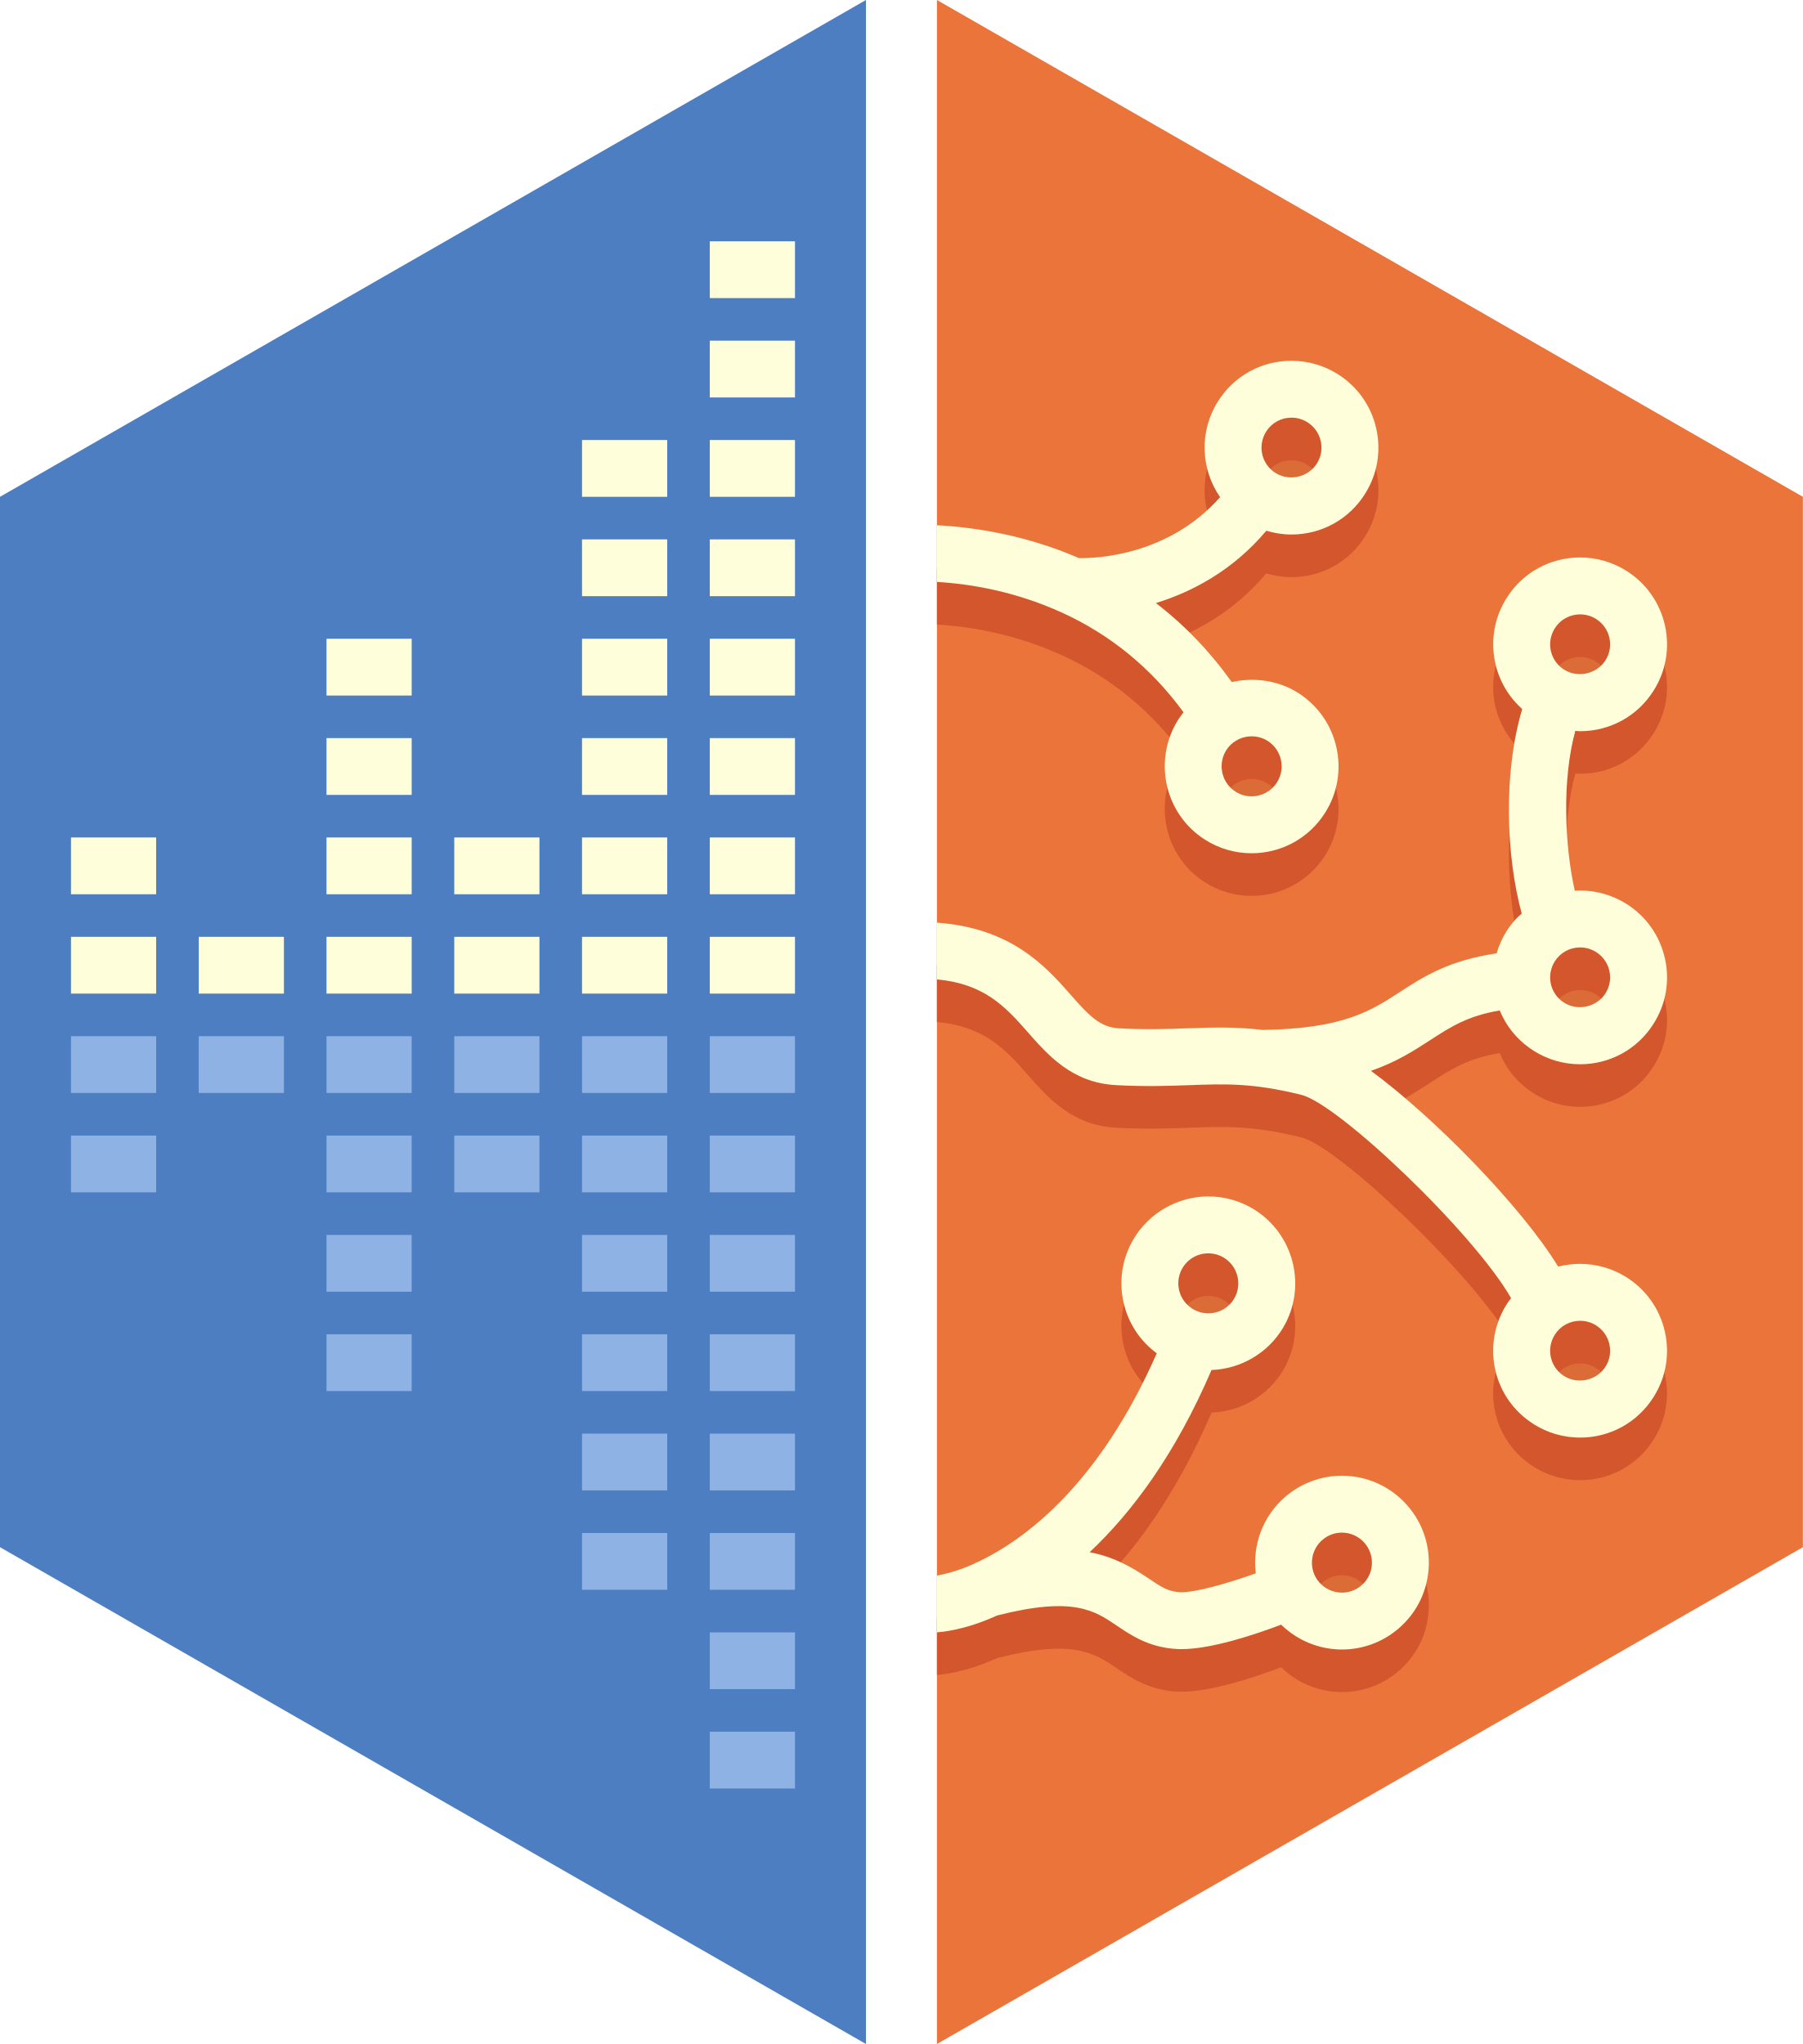
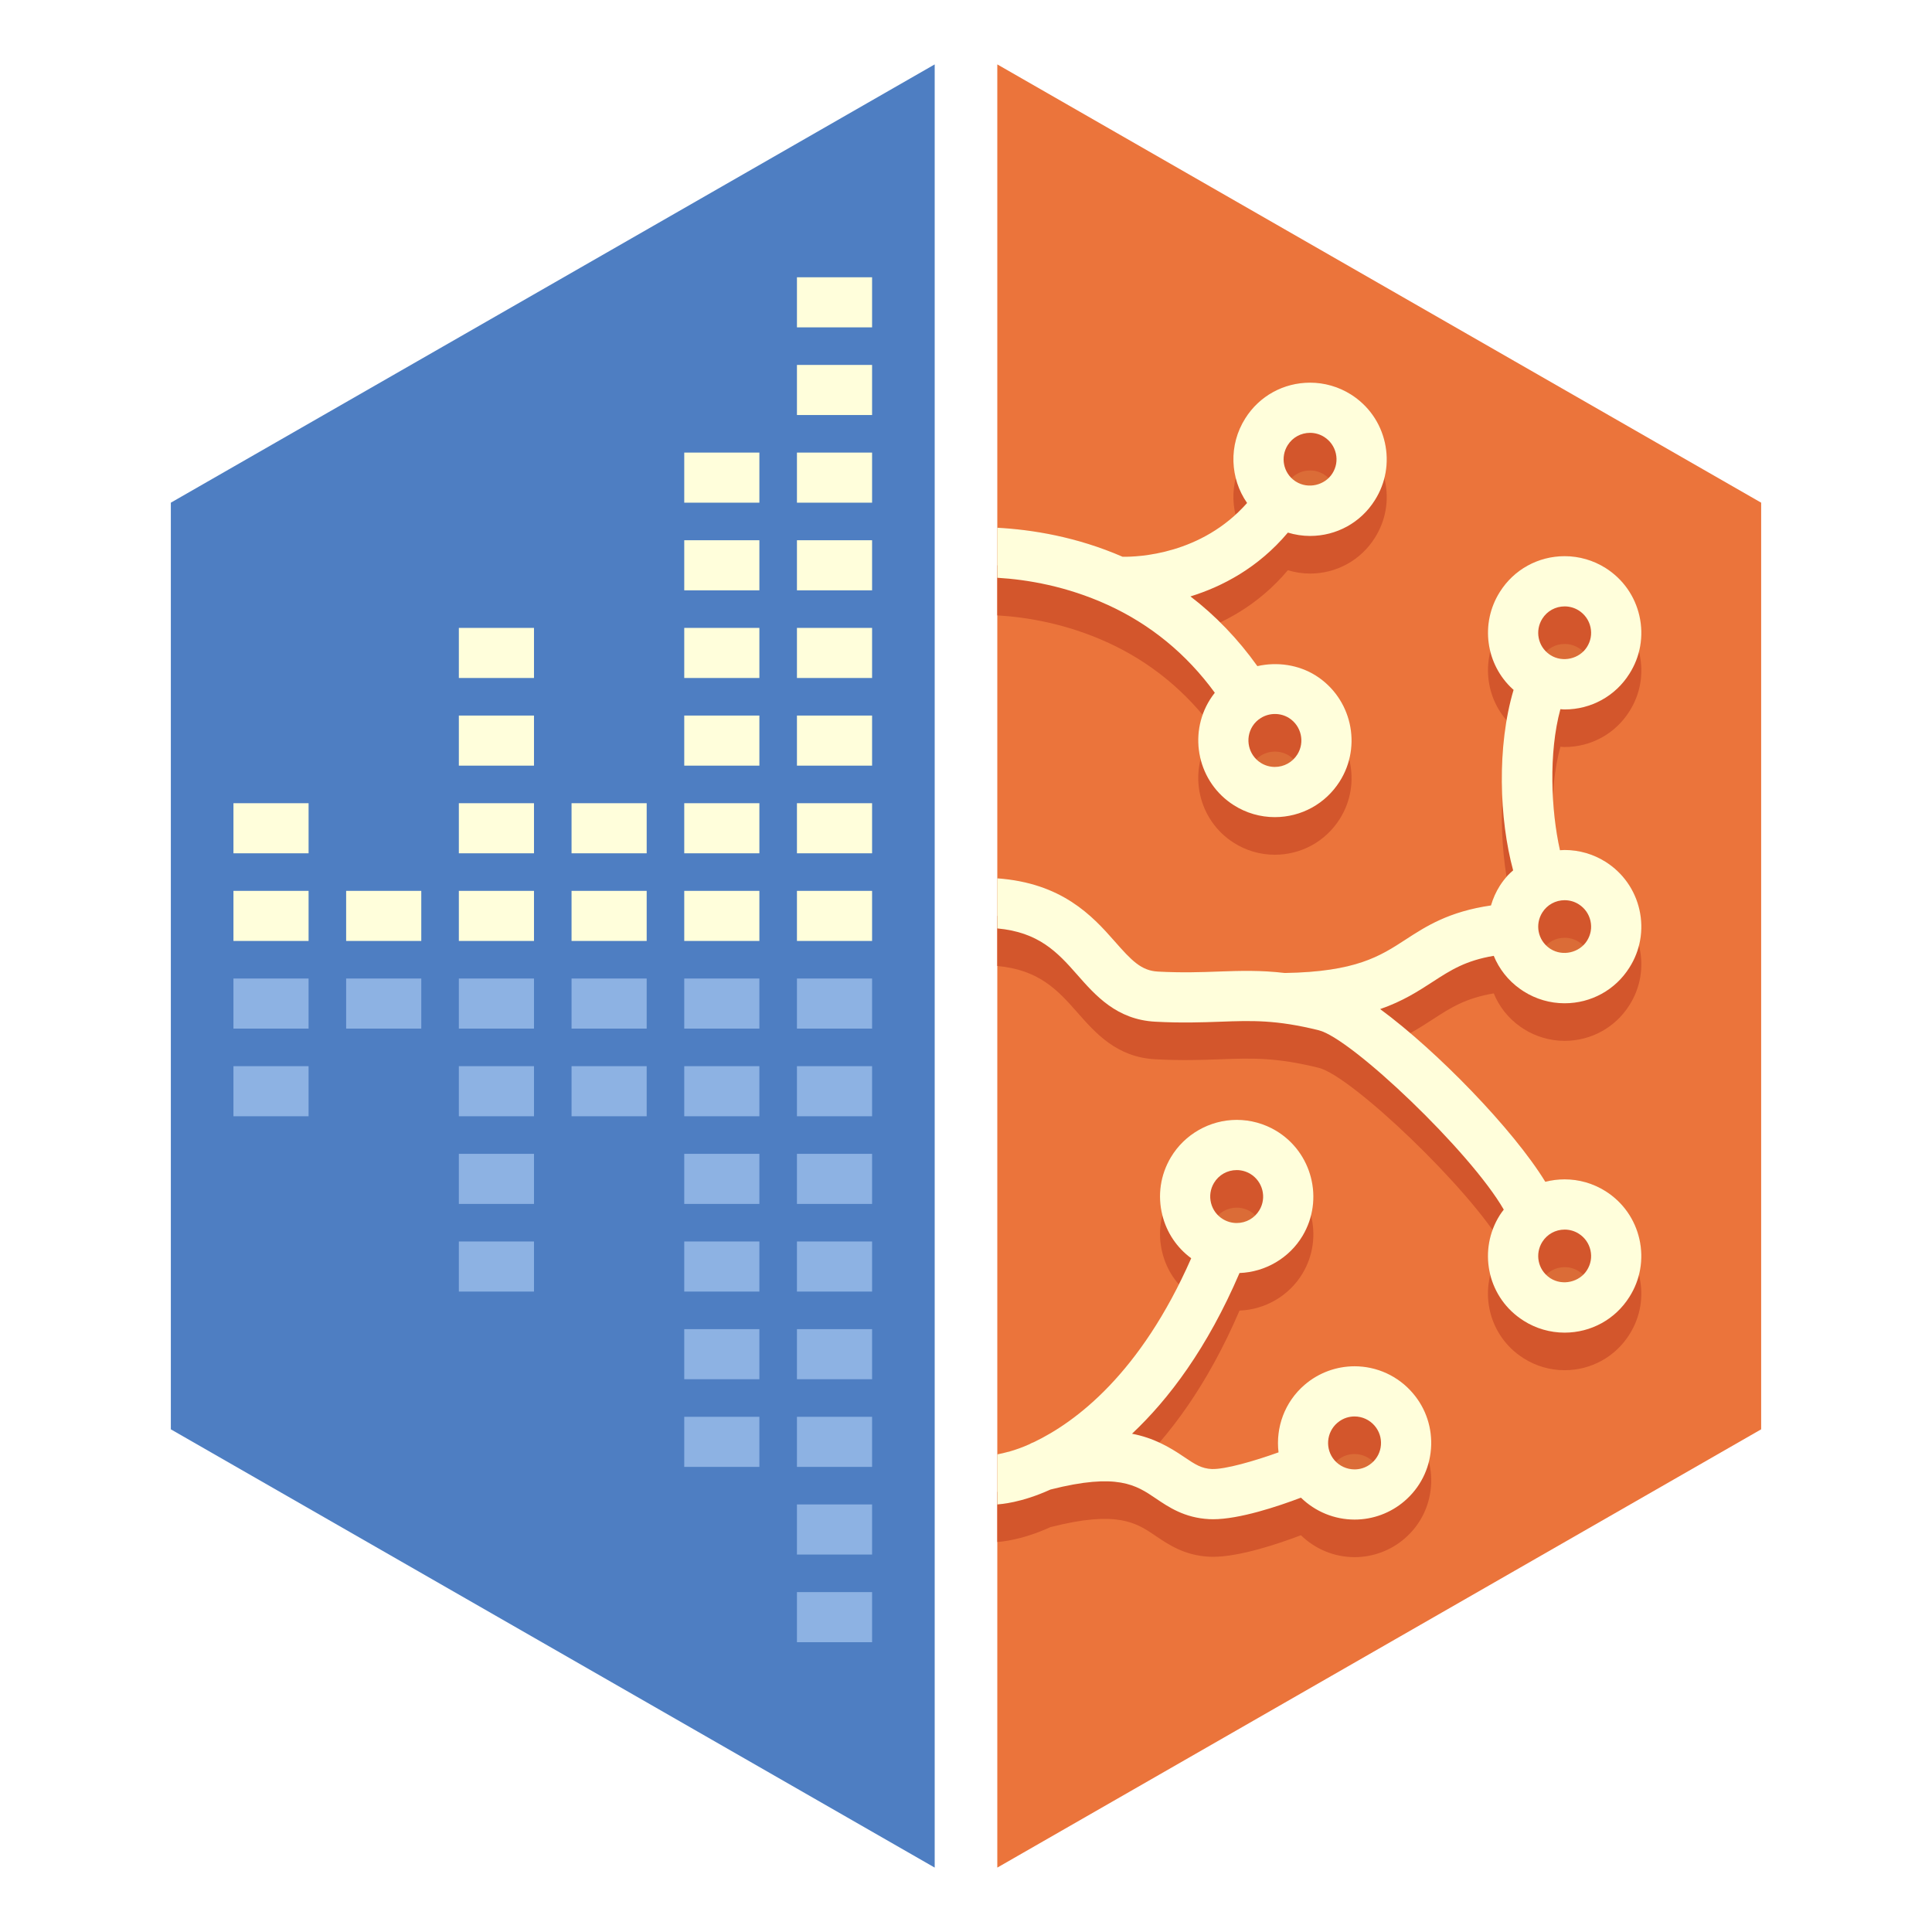
- <svg xmlns="http://www.w3.org/2000/svg" version="1.1" id="Layer_1" x="0px" y="0px" width="127" height="144" viewBox="0 0 127 144" enable-background="new 0 0 680 150" xml:space="preserve">
+ <svg xmlns="http://www.w3.org/2000/svg" version="1.1" id="Layer_1" x="0px" y="0px" width="154.286" height="154.286" viewBox="0 0 154.286 154.286" enable-background="new 0 0 680 150" xml:space="preserve">
  <defs id="defs4427" />
-   <g id="g4247" transform="translate(-2.678,-2.823)" />
-   <g id="g4249" transform="translate(-2.678,-2.823)">
-     <g id="g4251">
+   <g id="g4247" transform="translate(-2.678,7.462708)" />
+   <g id="g4249" transform="translate(-2.678,7.462708)">
+     <g id="g4251" transform="translate(13.64285,-5.142847)">
      <g id="g4253">
-         <polygon points="129.678,37.823 68.678,2.823 68.678,146.823 129.678,111.823 " id="polygon4255" style="fill:#eb743b" />
-         <polygon points="63.678,146.823 63.678,2.823 2.678,37.823 2.678,111.823 " id="polygon4257" style="fill:#4e7ec2" />
+         <polygon points="129.678,111.823 129.678,37.823 68.678,2.823 68.678,146.823 " id="polygon4255" style="fill:#eb743b" />
+         <polygon points="2.678,111.823 63.678,146.823 63.678,2.823 2.678,37.823 " id="polygon4257" style="fill:#4e7ec2" />
        <g id="g4259">
          <g id="g4261" style="opacity:0.07">
            <path d="m 85.979,94.557 c 0.386,-0.645 1.066,-1.03 1.819,-1.03 0.378,0 0.752,0.104 1.078,0.297 1,0.601 1.331,1.899 0.735,2.898 -0.385,0.646 -1.064,1.032 -1.817,1.032 -0.379,0 -0.755,-0.104 -1.084,-0.301 -0.483,-0.288 -0.826,-0.748 -0.964,-1.294 -0.138,-0.549 -0.055,-1.117 0.233,-1.602 z m 12.603,22.362 c -0.49,0.421 -1.018,0.509 -1.373,0.509 -0.621,0 -1.207,-0.269 -1.608,-0.734 -0.758,-0.885 -0.654,-2.222 0.231,-2.981 0.492,-0.423 1.018,-0.512 1.373,-0.512 0.617,0 1.201,0.269 1.605,0.74 0.368,0.43 0.547,0.976 0.504,1.538 -0.043,0.562 -0.301,1.072 -0.732,1.44 z" id="path4263" />
            <path d="m 77.679,48.434 c 0.07,0.019 0.142,0.034 0.212,0.046 -0.073,-0.012 -0.143,-0.028 -0.212,-0.046 z" id="path4265" />
            <path d="m 89.058,58.08 c 0.169,-0.267 0.395,-0.49 0.673,-0.661 0.335,-0.207 0.722,-0.316 1.121,-0.316 0.4,0 0.79,0.112 1.122,0.321 0.987,0.627 1.283,1.936 0.66,2.919 -0.392,0.618 -1.063,0.988 -1.795,0.988 -0.397,0 -0.785,-0.113 -1.124,-0.327 C 88.73,60.38 88.437,59.067 89.058,58.08 Z m 6.379,-20.187 c -0.6,0.951 -1.938,1.271 -2.912,0.653 l -0.096,-0.063 c -0.914,-0.647 -1.161,-1.897 -0.558,-2.851 0.386,-0.613 1.053,-0.98 1.784,-0.98 0.397,0 0.787,0.113 1.124,0.326 0.479,0.304 0.813,0.775 0.937,1.33 0.122,0.546 0.025,1.107 -0.279,1.585 z" id="path4267" />
            <path d="m 112.203,49.491 c 0.388,-0.614 1.054,-0.98 1.783,-0.98 0.399,0 0.79,0.113 1.125,0.325 0.48,0.304 0.813,0.775 0.937,1.33 0.122,0.546 0.024,1.106 -0.279,1.584 -0.598,0.951 -1.938,1.272 -2.912,0.653 l -0.094,-0.063 c -0.917,-0.646 -1.162,-1.896 -0.56,-2.849 z m 0,23.463 c 0.388,-0.614 1.054,-0.98 1.783,-0.98 0.399,0 0.79,0.112 1.125,0.326 0.48,0.304 0.813,0.774 0.937,1.329 0.122,0.546 0.024,1.107 -0.279,1.585 -0.598,0.95 -1.938,1.271 -2.912,0.652 l -0.094,-0.063 c -0.917,-0.646 -1.162,-1.896 -0.56,-2.849 z m 0,26.303 c 0.388,-0.613 1.054,-0.979 1.783,-0.979 0.399,0 0.79,0.112 1.125,0.325 0.48,0.304 0.813,0.775 0.937,1.33 0.122,0.547 0.024,1.106 -0.279,1.584 -0.598,0.951 -1.938,1.271 -2.912,0.653 l -0.094,-0.063 c -0.917,-0.647 -1.162,-1.896 -0.56,-2.85 z" id="path4269" />
            <path d="m 101.854,108.927 c -1.165,-1.36 -2.858,-2.139 -4.648,-2.139 -1.459,0 -2.875,0.525 -3.983,1.477 -1.612,1.383 -2.326,3.429 -2.087,5.397 -1.948,0.7 -4.258,1.365 -5.328,1.332 -0.821,-0.044 -1.302,-0.346 -2.224,-0.972 -1.172,-0.795 -2.418,-1.512 -4.148,-1.847 2.936,-2.761 6.009,-6.83 8.584,-12.834 2.061,-0.076 3.976,-1.193 5.038,-2.972 1.725,-2.896 0.773,-6.659 -2.124,-8.394 -0.949,-0.565 -2.032,-0.864 -3.134,-0.864 -2.146,0 -4.161,1.144 -5.261,2.986 -0.838,1.405 -1.079,3.05 -0.678,4.636 0.351,1.393 1.16,2.59 2.302,3.429 -4.053,9.218 -9.219,13.081 -12.565,14.685 -0.128,0.045 -0.248,0.101 -0.36,0.168 -1.187,0.531 -2.05,0.704 -2.559,0.808 l 0,4 c 0.275,-0.03 1.885,-0.118 4.247,-1.192 5.348,-1.357 6.839,-0.354 8.407,0.709 1.021,0.692 2.291,1.554 4.263,1.656 0.1,0.005 0.204,0.008 0.309,0.008 2.109,0 5.172,-1.022 7.021,-1.723 1.144,1.116 2.676,1.75 4.285,1.75 l 0,0 c 1.461,0 2.876,-0.524 3.983,-1.476 1.24,-1.062 1.993,-2.546 2.118,-4.176 0.124,-1.631 -0.394,-3.214 -1.458,-4.452 z M 85.979,92.151 c 0.386,-0.645 1.066,-1.03 1.819,-1.03 0.378,0 0.752,0.104 1.078,0.297 1,0.601 1.331,1.899 0.735,2.898 -0.385,0.646 -1.064,1.032 -1.817,1.032 -0.379,0 -0.755,-0.104 -1.084,-0.301 -0.483,-0.288 -0.826,-0.748 -0.964,-1.294 -0.138,-0.548 -0.055,-1.116 0.233,-1.602 z m 12.603,22.363 c -0.49,0.421 -1.018,0.509 -1.373,0.509 -0.621,0 -1.207,-0.269 -1.608,-0.734 -0.758,-0.885 -0.654,-2.222 0.231,-2.981 0.492,-0.423 1.018,-0.512 1.373,-0.512 0.617,0 1.201,0.269 1.605,0.74 0.368,0.43 0.547,0.976 0.504,1.538 -0.043,0.562 -0.301,1.072 -0.732,1.44 z" id="path4271" />
            <path d="m 77.679,46.028 c 0.07,0.019 0.142,0.034 0.212,0.046 -0.073,-0.011 -0.143,-0.027 -0.212,-0.046 z" id="path4273" />
            <path d="m 99.628,33.027 c -0.357,-1.599 -1.317,-2.964 -2.708,-3.844 -0.98,-0.617 -2.109,-0.944 -3.265,-0.944 -2.117,0 -4.053,1.066 -5.174,2.85 -1.354,2.138 -1.218,4.799 0.144,6.759 -3.646,4.124 -8.706,4.313 -9.942,4.293 -3.692,-1.604 -7.234,-2.164 -10.005,-2.317 l 0,3.996 c 2.441,0.144 5.553,0.686 8.748,2.136 0.005,0.002 0.01,0.002 0.015,0.005 3.445,1.563 6.334,3.928 8.607,7.041 -0.136,0.173 -0.265,0.352 -0.382,0.538 -1.796,2.854 -0.942,6.644 1.903,8.444 0.98,0.622 2.111,0.951 3.27,0.951 2.113,0 4.051,-1.065 5.183,-2.852 1.806,-2.851 0.951,-6.642 -1.908,-8.453 -1.384,-0.871 -3.092,-1.113 -4.667,-0.755 -1.538,-2.154 -3.323,-4.017 -5.345,-5.566 2.517,-0.778 5.401,-2.269 7.78,-5.096 0.572,0.172 1.166,0.267 1.77,0.267 2.116,0 4.051,-1.068 5.172,-2.849 0.874,-1.375 1.16,-3.009 0.804,-4.604 z m -10.57,22.648 c 0.169,-0.267 0.395,-0.49 0.673,-0.661 0.335,-0.207 0.722,-0.316 1.121,-0.316 0.4,0 0.79,0.112 1.122,0.321 0.987,0.627 1.283,1.936 0.66,2.919 -0.392,0.618 -1.063,0.988 -1.795,0.988 -0.397,0 -0.785,-0.113 -1.124,-0.327 -0.985,-0.624 -1.278,-1.937 -0.657,-2.924 z m 6.379,-20.188 c -0.6,0.951 -1.938,1.271 -2.912,0.653 l -0.096,-0.063 c -0.914,-0.647 -1.161,-1.897 -0.558,-2.851 0.386,-0.613 1.053,-0.98 1.784,-0.98 0.397,0 0.787,0.113 1.124,0.326 0.479,0.304 0.813,0.775 0.937,1.33 0.122,0.547 0.025,1.108 -0.279,1.585 z" id="path4275" />
            <path d="m 108.323,74.011 c 0.425,1.035 1.136,1.962 2.109,2.649 0.072,0.052 0.151,0.105 0.283,0.191 0.981,0.621 2.11,0.949 3.268,0.949 2.116,0 4.052,-1.068 5.173,-2.849 0.875,-1.375 1.16,-3.01 0.805,-4.604 -0.358,-1.598 -1.318,-2.964 -2.709,-3.844 -0.98,-0.617 -2.109,-0.944 -3.266,-0.944 -0.125,0 -0.25,0.008 -0.375,0.018 -0.71,-3.157 -0.919,-7.769 0.035,-11.265 0.112,0.011 0.225,0.024 0.337,0.024 2.116,0 4.052,-1.067 5.173,-2.849 0.875,-1.375 1.16,-3.009 0.805,-4.604 -0.358,-1.599 -1.318,-2.964 -2.709,-3.844 -0.98,-0.617 -2.109,-0.944 -3.266,-0.944 -2.114,0 -4.051,1.066 -5.173,2.85 -1.604,2.532 -1.12,5.804 1.024,7.765 0.021,0.02 0.048,0.037 0.071,0.059 -1.349,4.518 -1.146,10.324 -0.036,14.417 -0.144,0.132 -0.294,0.254 -0.426,0.399 -0.229,0.255 -0.445,0.526 -0.634,0.824 -0.318,0.502 -0.551,1.033 -0.71,1.578 -3.371,0.488 -5.198,1.671 -6.824,2.729 -2.035,1.324 -3.961,2.572 -9.636,2.665 -1.964,-0.23 -3.553,-0.177 -5.29,-0.116 -1.431,0.052 -2.91,0.106 -4.849,0.003 -1.335,-0.071 -2.104,-0.882 -3.458,-2.424 -1.803,-2.055 -4.219,-4.648 -9.369,-5.022 l 0,4 c 3.295,0.3 4.796,1.888 6.356,3.667 1.487,1.694 3.175,3.615 6.256,3.782 2.118,0.114 3.76,0.052 5.208,0.001 2.491,-0.092 4.453,-0.161 7.855,0.684 2.607,0.643 12.099,9.673 14.773,14.322 -0.108,0.142 -0.219,0.282 -0.313,0.434 -1.743,2.755 -1.026,6.385 1.619,8.251 0.072,0.052 0.151,0.104 0.283,0.191 0.981,0.621 2.11,0.948 3.268,0.948 2.116,0 4.052,-1.068 5.173,-2.849 0.875,-1.374 1.16,-3.009 0.805,-4.603 -0.358,-1.6 -1.318,-2.965 -2.709,-3.845 -0.98,-0.617 -2.109,-0.944 -3.266,-0.944 -0.528,0 -1.047,0.067 -1.543,0.195 -2.561,-4.187 -8.652,-10.455 -13.189,-13.792 1.813,-0.628 3.05,-1.435 4.212,-2.188 1.43,-0.928 2.616,-1.688 4.859,-2.065 z m 3.88,-26.925 c 0.388,-0.614 1.054,-0.98 1.783,-0.98 0.399,0 0.79,0.113 1.125,0.325 0.48,0.304 0.813,0.775 0.937,1.33 0.122,0.546 0.024,1.106 -0.279,1.584 -0.598,0.951 -1.938,1.272 -2.912,0.653 l -0.094,-0.063 c -0.917,-0.646 -1.162,-1.896 -0.56,-2.849 z m 0,23.463 c 0.388,-0.614 1.054,-0.98 1.783,-0.98 0.399,0 0.79,0.112 1.125,0.326 0.48,0.304 0.813,0.774 0.937,1.329 0.122,0.546 0.024,1.107 -0.279,1.585 -0.598,0.95 -1.938,1.271 -2.912,0.652 l -0.094,-0.063 c -0.917,-0.646 -1.162,-1.896 -0.56,-2.849 z m 0,26.303 c 0.388,-0.613 1.054,-0.979 1.783,-0.979 0.399,0 0.79,0.112 1.125,0.325 0.48,0.304 0.813,0.775 0.937,1.33 0.122,0.547 0.024,1.106 -0.279,1.584 -0.598,0.951 -1.938,1.271 -2.912,0.653 l -0.094,-0.063 c -0.917,-0.647 -1.162,-1.896 -0.56,-2.85 z" id="path4277" />
          </g>
          <g id="g4279">
            <g id="g4281">
              <path d="m 101.854,111.927 c -1.165,-1.36 -2.858,-2.139 -4.648,-2.139 -1.459,0 -2.875,0.525 -3.983,1.477 -1.612,1.383 -2.326,3.429 -2.087,5.397 -1.948,0.7 -4.258,1.365 -5.328,1.332 -0.821,-0.044 -1.302,-0.346 -2.224,-0.972 -1.172,-0.795 -2.418,-1.512 -4.148,-1.847 2.936,-2.761 6.009,-6.83 8.584,-12.834 2.061,-0.076 3.976,-1.193 5.038,-2.972 1.725,-2.896 0.773,-6.659 -2.124,-8.394 -0.949,-0.565 -2.032,-0.864 -3.134,-0.864 -2.146,0 -4.161,1.144 -5.261,2.986 -0.838,1.405 -1.079,3.05 -0.678,4.636 0.351,1.393 1.16,2.59 2.302,3.429 -4.053,9.218 -9.219,13.081 -12.565,14.685 -0.128,0.045 -0.248,0.101 -0.36,0.168 -1.187,0.531 -2.05,0.704 -2.559,0.808 l 0,4 c 0.275,-0.03 1.885,-0.118 4.247,-1.192 5.348,-1.357 6.839,-0.354 8.407,0.709 1.021,0.692 2.291,1.554 4.263,1.656 0.1,0.005 0.204,0.008 0.309,0.008 2.109,0 5.172,-1.022 7.021,-1.723 1.144,1.116 2.676,1.75 4.285,1.75 l 0,0 c 1.461,0 2.876,-0.524 3.983,-1.476 1.24,-1.062 1.993,-2.546 2.118,-4.176 0.124,-1.631 -0.394,-3.214 -1.458,-4.452 z M 85.979,95.151 c 0.386,-0.645 1.066,-1.03 1.819,-1.03 0.378,0 0.752,0.104 1.078,0.297 1,0.601 1.331,1.899 0.735,2.898 -0.385,0.646 -1.064,1.032 -1.817,1.032 -0.379,0 -0.755,-0.104 -1.084,-0.301 -0.483,-0.288 -0.826,-0.748 -0.964,-1.294 -0.138,-0.548 -0.055,-1.116 0.233,-1.602 z m 12.603,22.363 c -0.49,0.421 -1.018,0.509 -1.373,0.509 -0.621,0 -1.207,-0.269 -1.608,-0.734 -0.758,-0.885 -0.654,-2.222 0.231,-2.981 0.492,-0.423 1.018,-0.512 1.373,-0.512 0.617,0 1.201,0.269 1.605,0.74 0.368,0.43 0.547,0.976 0.504,1.538 -0.043,0.562 -0.301,1.072 -0.732,1.44 z" id="path4283" style="fill:#d3562c" />
              <path d="m 77.679,48.434 c 0.07,0.019 0.142,0.034 0.212,0.046 -0.073,-0.012 -0.143,-0.028 -0.212,-0.046 z" id="path4285" />
              <path d="m 99.628,36.031 c -0.357,-1.599 -1.317,-2.964 -2.708,-3.844 -0.98,-0.617 -2.109,-0.944 -3.265,-0.944 -2.117,0 -4.053,1.066 -5.174,2.85 -1.354,2.138 -1.218,4.799 0.144,6.759 -3.646,4.124 -8.706,4.313 -9.942,4.293 -3.692,-1.604 -7.234,-2.164 -10.005,-2.317 l 0,3.996 c 2.441,0.144 5.553,0.686 8.748,2.136 0.005,0.002 0.01,0.002 0.015,0.005 3.445,1.563 6.334,3.928 8.607,7.041 -0.136,0.173 -0.265,0.352 -0.382,0.538 -1.796,2.854 -0.942,6.644 1.903,8.444 0.98,0.622 2.111,0.951 3.27,0.951 2.113,0 4.051,-1.065 5.183,-2.852 1.806,-2.851 0.951,-6.642 -1.908,-8.453 -1.384,-0.871 -3.092,-1.113 -4.667,-0.755 -1.538,-2.154 -3.323,-4.017 -5.345,-5.566 2.517,-0.778 5.401,-2.269 7.78,-5.096 0.572,0.172 1.166,0.267 1.77,0.267 2.116,0 4.051,-1.068 5.172,-2.849 0.874,-1.375 1.16,-3.009 0.804,-4.604 z m -10.57,22.648 c 0.169,-0.267 0.395,-0.49 0.673,-0.661 0.335,-0.207 0.722,-0.316 1.121,-0.316 0.4,0 0.79,0.112 1.122,0.321 0.987,0.627 1.283,1.936 0.66,2.919 -0.392,0.618 -1.063,0.988 -1.795,0.988 -0.397,0 -0.785,-0.113 -1.124,-0.327 -0.985,-0.624 -1.278,-1.937 -0.657,-2.924 z m 6.379,-20.188 c -0.6,0.951 -1.938,1.271 -2.912,0.653 l -0.096,-0.063 c -0.914,-0.647 -1.161,-1.897 -0.558,-2.851 0.386,-0.613 1.053,-0.98 1.784,-0.98 0.397,0 0.787,0.113 1.124,0.326 0.479,0.304 0.813,0.775 0.937,1.33 0.122,0.547 0.025,1.108 -0.279,1.585 z" id="path4287" style="fill:#d3562c" />
              <path d="m 108.323,77.011 c 0.425,1.035 1.136,1.962 2.109,2.649 0.072,0.052 0.151,0.105 0.283,0.191 0.981,0.621 2.11,0.949 3.268,0.949 2.116,0 4.052,-1.068 5.173,-2.849 0.875,-1.375 1.16,-3.01 0.805,-4.604 -0.358,-1.598 -1.318,-2.964 -2.709,-3.844 -0.98,-0.617 -2.109,-0.944 -3.266,-0.944 -0.125,0 -0.25,0.008 -0.375,0.018 -0.71,-3.157 -0.919,-7.769 0.035,-11.265 0.112,0.011 0.225,0.024 0.337,0.024 2.116,0 4.052,-1.067 5.173,-2.849 0.875,-1.375 1.16,-3.009 0.805,-4.604 -0.358,-1.599 -1.318,-2.964 -2.709,-3.844 -0.98,-0.617 -2.109,-0.944 -3.266,-0.944 -2.114,0 -4.051,1.066 -5.173,2.85 -1.604,2.532 -1.12,5.804 1.024,7.765 0.021,0.02 0.048,0.037 0.071,0.059 -1.349,4.518 -1.146,10.324 -0.036,14.417 -0.144,0.132 -0.294,0.254 -0.426,0.399 -0.229,0.255 -0.445,0.526 -0.634,0.824 -0.318,0.502 -0.551,1.033 -0.71,1.578 -3.371,0.488 -5.198,1.671 -6.824,2.729 -2.035,1.324 -3.961,2.572 -9.636,2.665 -1.964,-0.23 -3.553,-0.177 -5.29,-0.116 -1.431,0.052 -2.91,0.106 -4.849,0.003 -1.335,-0.071 -2.104,-0.882 -3.458,-2.424 -1.803,-2.055 -4.219,-4.648 -9.369,-5.022 l 0,4 c 3.295,0.3 4.796,1.888 6.356,3.667 1.487,1.694 3.175,3.615 6.256,3.782 2.118,0.114 3.76,0.052 5.208,0.001 2.491,-0.092 4.453,-0.161 7.855,0.684 2.607,0.643 12.099,9.673 14.773,14.322 -0.108,0.142 -0.219,0.282 -0.313,0.434 -1.743,2.755 -1.026,6.385 1.619,8.251 0.072,0.052 0.151,0.104 0.283,0.191 0.981,0.621 2.11,0.948 3.268,0.948 2.116,0 4.052,-1.068 5.173,-2.849 0.875,-1.374 1.16,-3.009 0.805,-4.603 -0.358,-1.6 -1.318,-2.965 -2.709,-3.845 -0.98,-0.617 -2.109,-0.944 -3.266,-0.944 -0.528,0 -1.047,0.067 -1.543,0.195 -2.561,-4.187 -8.652,-10.455 -13.189,-13.792 1.813,-0.628 3.05,-1.435 4.212,-2.188 1.43,-0.928 2.616,-1.688 4.859,-2.065 z m 3.88,-26.925 c 0.388,-0.614 1.054,-0.98 1.783,-0.98 0.399,0 0.79,0.113 1.125,0.325 0.48,0.304 0.813,0.775 0.937,1.33 0.122,0.546 0.024,1.106 -0.279,1.584 -0.598,0.951 -1.938,1.272 -2.912,0.653 l -0.094,-0.063 c -0.917,-0.646 -1.162,-1.896 -0.56,-2.849 z m 0,23.463 c 0.388,-0.614 1.054,-0.98 1.783,-0.98 0.399,0 0.79,0.112 1.125,0.326 0.48,0.304 0.813,0.774 0.937,1.329 0.122,0.546 0.024,1.107 -0.279,1.585 -0.598,0.95 -1.938,1.271 -2.912,0.652 l -0.094,-0.063 c -0.917,-0.646 -1.162,-1.896 -0.56,-2.849 z m 0,26.303 c 0.388,-0.613 1.054,-0.979 1.783,-0.979 0.399,0 0.79,0.112 1.125,0.325 0.48,0.304 0.813,0.775 0.937,1.33 0.122,0.547 0.024,1.106 -0.279,1.584 -0.598,0.951 -1.938,1.271 -2.912,0.653 l -0.094,-0.063 c -0.917,-0.647 -1.162,-1.896 -0.56,-2.85 z" id="path4289" style="fill:#d3562c" />
            </g>
            <g id="g4291">
              <path d="m 101.854,108.927 c -1.165,-1.36 -2.858,-2.139 -4.648,-2.139 -1.459,0 -2.875,0.525 -3.983,1.477 -1.612,1.383 -2.326,3.429 -2.087,5.397 -1.948,0.7 -4.258,1.365 -5.328,1.332 -0.821,-0.044 -1.302,-0.346 -2.224,-0.972 -1.172,-0.795 -2.418,-1.512 -4.148,-1.847 2.936,-2.761 6.009,-6.83 8.584,-12.834 2.061,-0.076 3.976,-1.193 5.038,-2.972 1.725,-2.896 0.773,-6.659 -2.124,-8.394 -0.949,-0.565 -2.032,-0.864 -3.134,-0.864 -2.146,0 -4.161,1.144 -5.261,2.986 -0.838,1.405 -1.079,3.05 -0.678,4.636 0.351,1.393 1.16,2.59 2.302,3.429 -4.053,9.218 -9.219,13.081 -12.565,14.685 -0.128,0.045 -0.248,0.101 -0.36,0.168 -1.187,0.531 -2.05,0.704 -2.559,0.808 l 0,4 c 0.275,-0.03 1.885,-0.118 4.247,-1.192 5.348,-1.357 6.839,-0.354 8.407,0.709 1.021,0.692 2.291,1.554 4.263,1.656 0.1,0.005 0.204,0.008 0.309,0.008 2.109,0 5.172,-1.022 7.021,-1.723 1.144,1.116 2.676,1.75 4.285,1.75 l 0,0 c 1.461,0 2.876,-0.524 3.983,-1.476 1.24,-1.062 1.993,-2.546 2.118,-4.176 0.124,-1.631 -0.394,-3.214 -1.458,-4.452 z M 85.979,92.151 c 0.386,-0.645 1.066,-1.03 1.819,-1.03 0.378,0 0.752,0.104 1.078,0.297 1,0.601 1.331,1.899 0.735,2.898 -0.385,0.646 -1.064,1.032 -1.817,1.032 -0.379,0 -0.755,-0.104 -1.084,-0.301 -0.483,-0.288 -0.826,-0.748 -0.964,-1.294 -0.138,-0.548 -0.055,-1.116 0.233,-1.602 z m 12.603,22.363 c -0.49,0.421 -1.018,0.509 -1.373,0.509 -0.621,0 -1.207,-0.269 -1.608,-0.734 -0.758,-0.885 -0.654,-2.222 0.231,-2.981 0.492,-0.423 1.018,-0.512 1.373,-0.512 0.617,0 1.201,0.269 1.605,0.74 0.368,0.43 0.547,0.976 0.504,1.538 -0.043,0.562 -0.301,1.072 -0.732,1.44 z" id="path4293" style="fill:#fffedb" />
              <path d="m 77.679,46.028 c 0.07,0.019 0.142,0.034 0.212,0.046 -0.073,-0.011 -0.143,-0.027 -0.212,-0.046 z" id="path4295" style="fill:#fffedb" />
              <path d="m 99.628,33.027 c -0.357,-1.599 -1.317,-2.964 -2.708,-3.844 -0.98,-0.617 -2.109,-0.944 -3.265,-0.944 -2.117,0 -4.053,1.066 -5.174,2.85 -1.354,2.138 -1.218,4.799 0.144,6.759 -3.646,4.124 -8.706,4.313 -9.942,4.293 -3.692,-1.604 -7.234,-2.164 -10.005,-2.317 l 0,3.996 c 2.441,0.144 5.553,0.686 8.748,2.136 0.005,0.002 0.01,0.002 0.015,0.005 3.445,1.563 6.334,3.928 8.607,7.041 -0.136,0.173 -0.265,0.352 -0.382,0.538 -1.796,2.854 -0.942,6.644 1.903,8.444 0.98,0.622 2.111,0.951 3.27,0.951 2.113,0 4.051,-1.065 5.183,-2.852 1.806,-2.851 0.951,-6.642 -1.908,-8.453 -1.384,-0.871 -3.092,-1.113 -4.667,-0.755 -1.538,-2.154 -3.323,-4.017 -5.345,-5.566 2.517,-0.778 5.401,-2.269 7.78,-5.096 0.572,0.172 1.166,0.267 1.77,0.267 2.116,0 4.051,-1.068 5.172,-2.849 0.874,-1.375 1.16,-3.009 0.804,-4.604 z m -10.57,22.648 c 0.169,-0.267 0.395,-0.49 0.673,-0.661 0.335,-0.207 0.722,-0.316 1.121,-0.316 0.4,0 0.79,0.112 1.122,0.321 0.987,0.627 1.283,1.936 0.66,2.919 -0.392,0.618 -1.063,0.988 -1.795,0.988 -0.397,0 -0.785,-0.113 -1.124,-0.327 -0.985,-0.624 -1.278,-1.937 -0.657,-2.924 z m 6.379,-20.188 c -0.6,0.951 -1.938,1.271 -2.912,0.653 l -0.096,-0.063 c -0.914,-0.647 -1.161,-1.897 -0.558,-2.851 0.386,-0.613 1.053,-0.98 1.784,-0.98 0.397,0 0.787,0.113 1.124,0.326 0.479,0.304 0.813,0.775 0.937,1.33 0.122,0.547 0.025,1.108 -0.279,1.585 z" id="path4297" style="fill:#fffedb" />
              <path d="m 108.323,74.011 c 0.425,1.035 1.136,1.962 2.109,2.649 0.072,0.052 0.151,0.105 0.283,0.191 0.981,0.621 2.11,0.949 3.268,0.949 2.116,0 4.052,-1.068 5.173,-2.849 0.875,-1.375 1.16,-3.01 0.805,-4.604 -0.358,-1.598 -1.318,-2.964 -2.709,-3.844 -0.98,-0.617 -2.109,-0.944 -3.266,-0.944 -0.125,0 -0.25,0.008 -0.375,0.018 -0.71,-3.157 -0.919,-7.769 0.035,-11.265 0.112,0.011 0.225,0.024 0.337,0.024 2.116,0 4.052,-1.067 5.173,-2.849 0.875,-1.375 1.16,-3.009 0.805,-4.604 -0.358,-1.599 -1.318,-2.964 -2.709,-3.844 -0.98,-0.617 -2.109,-0.944 -3.266,-0.944 -2.114,0 -4.051,1.066 -5.173,2.85 -1.604,2.532 -1.12,5.804 1.024,7.765 0.021,0.02 0.048,0.037 0.071,0.059 -1.349,4.518 -1.146,10.324 -0.036,14.417 -0.144,0.132 -0.294,0.254 -0.426,0.399 -0.229,0.255 -0.445,0.526 -0.634,0.824 -0.318,0.502 -0.551,1.033 -0.71,1.578 -3.371,0.488 -5.198,1.671 -6.824,2.729 -2.035,1.324 -3.961,2.572 -9.636,2.665 -1.964,-0.23 -3.553,-0.177 -5.29,-0.116 -1.431,0.052 -2.91,0.106 -4.849,0.003 -1.335,-0.071 -2.104,-0.882 -3.458,-2.424 -1.803,-2.055 -4.219,-4.648 -9.369,-5.022 l 0,4 c 3.295,0.3 4.796,1.888 6.356,3.667 1.487,1.694 3.175,3.615 6.256,3.782 2.118,0.114 3.76,0.052 5.208,0.001 2.491,-0.092 4.453,-0.161 7.855,0.684 2.607,0.643 12.099,9.673 14.773,14.322 -0.108,0.142 -0.219,0.282 -0.313,0.434 -1.743,2.755 -1.026,6.385 1.619,8.251 0.072,0.052 0.151,0.104 0.283,0.191 0.981,0.621 2.11,0.948 3.268,0.948 2.116,0 4.052,-1.068 5.173,-2.849 0.875,-1.374 1.16,-3.009 0.805,-4.603 -0.358,-1.6 -1.318,-2.965 -2.709,-3.845 -0.98,-0.617 -2.109,-0.944 -3.266,-0.944 -0.528,0 -1.047,0.067 -1.543,0.195 -2.561,-4.187 -8.652,-10.455 -13.189,-13.792 1.813,-0.628 3.05,-1.435 4.212,-2.188 1.43,-0.928 2.616,-1.688 4.859,-2.065 z m 3.88,-26.925 c 0.388,-0.614 1.054,-0.98 1.783,-0.98 0.399,0 0.79,0.113 1.125,0.325 0.48,0.304 0.813,0.775 0.937,1.33 0.122,0.546 0.024,1.106 -0.279,1.584 -0.598,0.951 -1.938,1.272 -2.912,0.653 l -0.094,-0.063 c -0.917,-0.646 -1.162,-1.896 -0.56,-2.849 z m 0,23.463 c 0.388,-0.614 1.054,-0.98 1.783,-0.98 0.399,0 0.79,0.112 1.125,0.326 0.48,0.304 0.813,0.774 0.937,1.329 0.122,0.546 0.024,1.107 -0.279,1.585 -0.598,0.95 -1.938,1.271 -2.912,0.652 l -0.094,-0.063 c -0.917,-0.646 -1.162,-1.896 -0.56,-2.849 z m 0,26.303 c 0.388,-0.613 1.054,-0.979 1.783,-0.979 0.399,0 0.79,0.112 1.125,0.325 0.48,0.304 0.813,0.775 0.937,1.33 0.122,0.547 0.024,1.106 -0.279,1.584 -0.598,0.951 -1.938,1.271 -2.912,0.653 l -0.094,-0.063 c -0.917,-0.647 -1.162,-1.896 -0.56,-2.85 z" id="path4299" style="fill:#fffedb" />
            </g>
          </g>
        </g>
      </g>
      <g id="g4301">
        <rect x="52.678" y="19.823" width="6" height="4" id="rect4303" style="fill:#fffedb" />
        <rect x="52.678" y="26.823" width="6" height="4" id="rect4305" style="fill:#fffedb" />
        <rect x="52.678" y="33.823" width="6" height="4" id="rect4307" style="fill:#fffedb" />
        <rect x="52.678" y="40.823" width="6" height="4" id="rect4309" style="fill:#fffedb" />
        <rect x="52.678" y="47.823" width="6" height="4" id="rect4311" style="fill:#fffedb" />
        <rect x="52.678" y="54.823" width="6" height="4" id="rect4313" style="fill:#fffedb" />
        <rect x="52.678" y="61.823" width="6" height="4" id="rect4315" style="fill:#fffedb" />
        <rect x="52.678" y="68.823" width="6" height="4" id="rect4317" style="fill:#fffedb" />
        <rect x="52.678" y="75.823" width="6" height="4" id="rect4319" style="fill:#8db2e3" />
        <rect x="52.678" y="82.823" width="6" height="4" id="rect4321" style="fill:#8db2e3" />
        <rect x="52.678" y="89.823" width="6" height="4" id="rect4323" style="fill:#8db2e3" />
        <rect x="52.678" y="96.823" width="6" height="4" id="rect4325" style="fill:#8db2e3" />
        <rect x="52.678" y="103.823" width="6" height="4" id="rect4327" style="fill:#8db2e3" />
        <rect x="52.678" y="110.823" width="6" height="4" id="rect4329" style="fill:#8db2e3" />
        <rect x="52.678" y="117.823" width="6" height="4" id="rect4331" style="fill:#8db2e3" />
        <rect x="52.678" y="124.823" width="6" height="4" id="rect4333" style="fill:#8db2e3" />
        <rect x="43.678" y="33.823" width="6" height="4" id="rect4335" style="fill:#fffedb" />
        <rect x="43.678" y="40.823" width="6" height="4" id="rect4337" style="fill:#fffedb" />
        <rect x="43.678" y="47.823" width="6" height="4" id="rect4339" style="fill:#fffedb" />
        <rect x="43.678" y="54.823" width="6" height="4" id="rect4341" style="fill:#fffedb" />
        <rect x="43.678" y="61.823" width="6" height="4" id="rect4343" style="fill:#fffedb" />
        <rect x="43.678" y="68.823" width="6" height="4" id="rect4345" style="fill:#fffedb" />
        <rect x="43.678" y="75.823" width="6" height="4" id="rect4347" style="fill:#8db2e3" />
        <rect x="43.678" y="82.823" width="6" height="4" id="rect4349" style="fill:#8db2e3" />
        <rect x="43.678" y="89.823" width="6" height="4" id="rect4351" style="fill:#8db2e3" />
        <rect x="43.678" y="96.823" width="6" height="4" id="rect4353" style="fill:#8db2e3" />
        <rect x="43.678" y="103.823" width="6" height="4" id="rect4355" style="fill:#8db2e3" />
        <rect x="43.678" y="110.823" width="6" height="4" id="rect4357" style="fill:#8db2e3" />
        <rect x="34.678" y="61.823" width="6" height="4" id="rect4359" style="fill:#fffedb" />
        <rect x="34.678" y="68.823" width="6" height="4" id="rect4361" style="fill:#fffedb" />
        <rect x="34.678" y="75.823" width="6" height="4" id="rect4363" style="fill:#8db2e3" />
        <rect x="34.678" y="82.823" width="6" height="4" id="rect4365" style="fill:#8db2e3" />
        <rect x="25.678" y="47.823" width="6" height="4" id="rect4367" style="fill:#fffedb" />
        <rect x="25.678" y="54.823" width="6" height="4" id="rect4369" style="fill:#fffedb" />
        <rect x="25.678" y="61.823" width="6" height="4" id="rect4371" style="fill:#fffedb" />
        <rect x="25.678" y="68.823" width="6" height="4" id="rect4373" style="fill:#fffedb" />
        <rect x="25.678" y="75.823" width="6" height="4" id="rect4375" style="fill:#8db2e3" />
        <rect x="25.678" y="82.823" width="6" height="4" id="rect4377" style="fill:#8db2e3" />
        <rect x="25.678" y="89.823" width="6" height="4" id="rect4379" style="fill:#8db2e3" />
        <rect x="25.678" y="96.823" width="6" height="4" id="rect4381" style="fill:#8db2e3" />
        <rect x="16.678" y="68.823" width="6" height="4" id="rect4383" style="fill:#fffedb" />
        <rect x="16.678" y="75.823" width="6" height="4" id="rect4385" style="fill:#8db2e3" />
        <rect x="7.678" y="61.823" width="6" height="4" id="rect4387" style="fill:#fffedb" />
        <rect x="7.678" y="68.823" width="6" height="4" id="rect4389" style="fill:#fffedb" />
        <rect x="7.678" y="75.823" width="6" height="4" id="rect4391" style="fill:#8db2e3" />
        <rect x="7.678" y="82.823" width="6" height="4" id="rect4393" style="fill:#8db2e3" />
      </g>
    </g>
  </g>
</svg>
